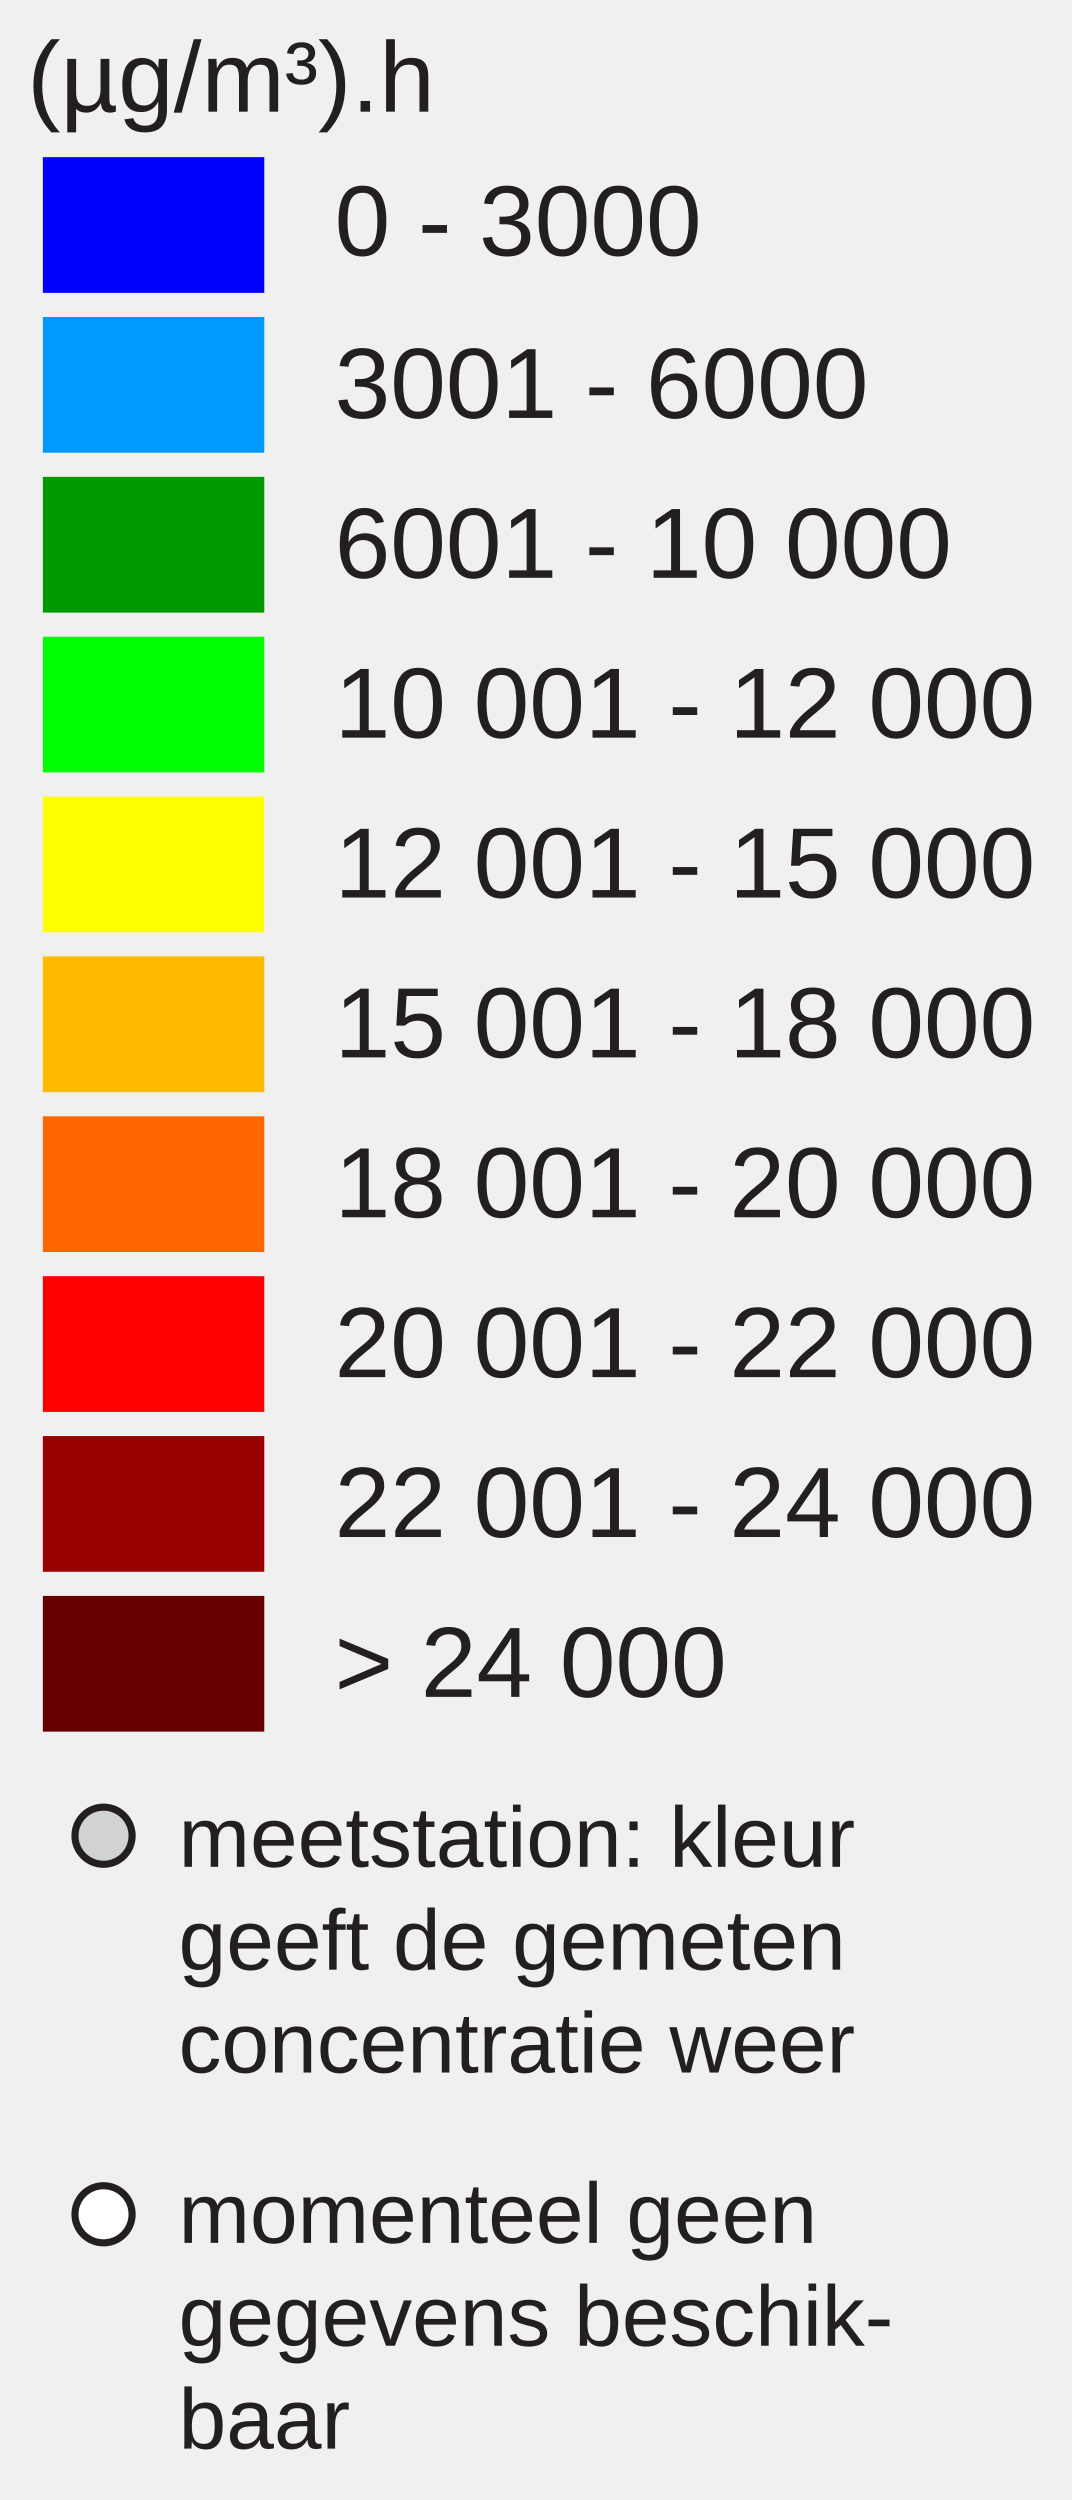
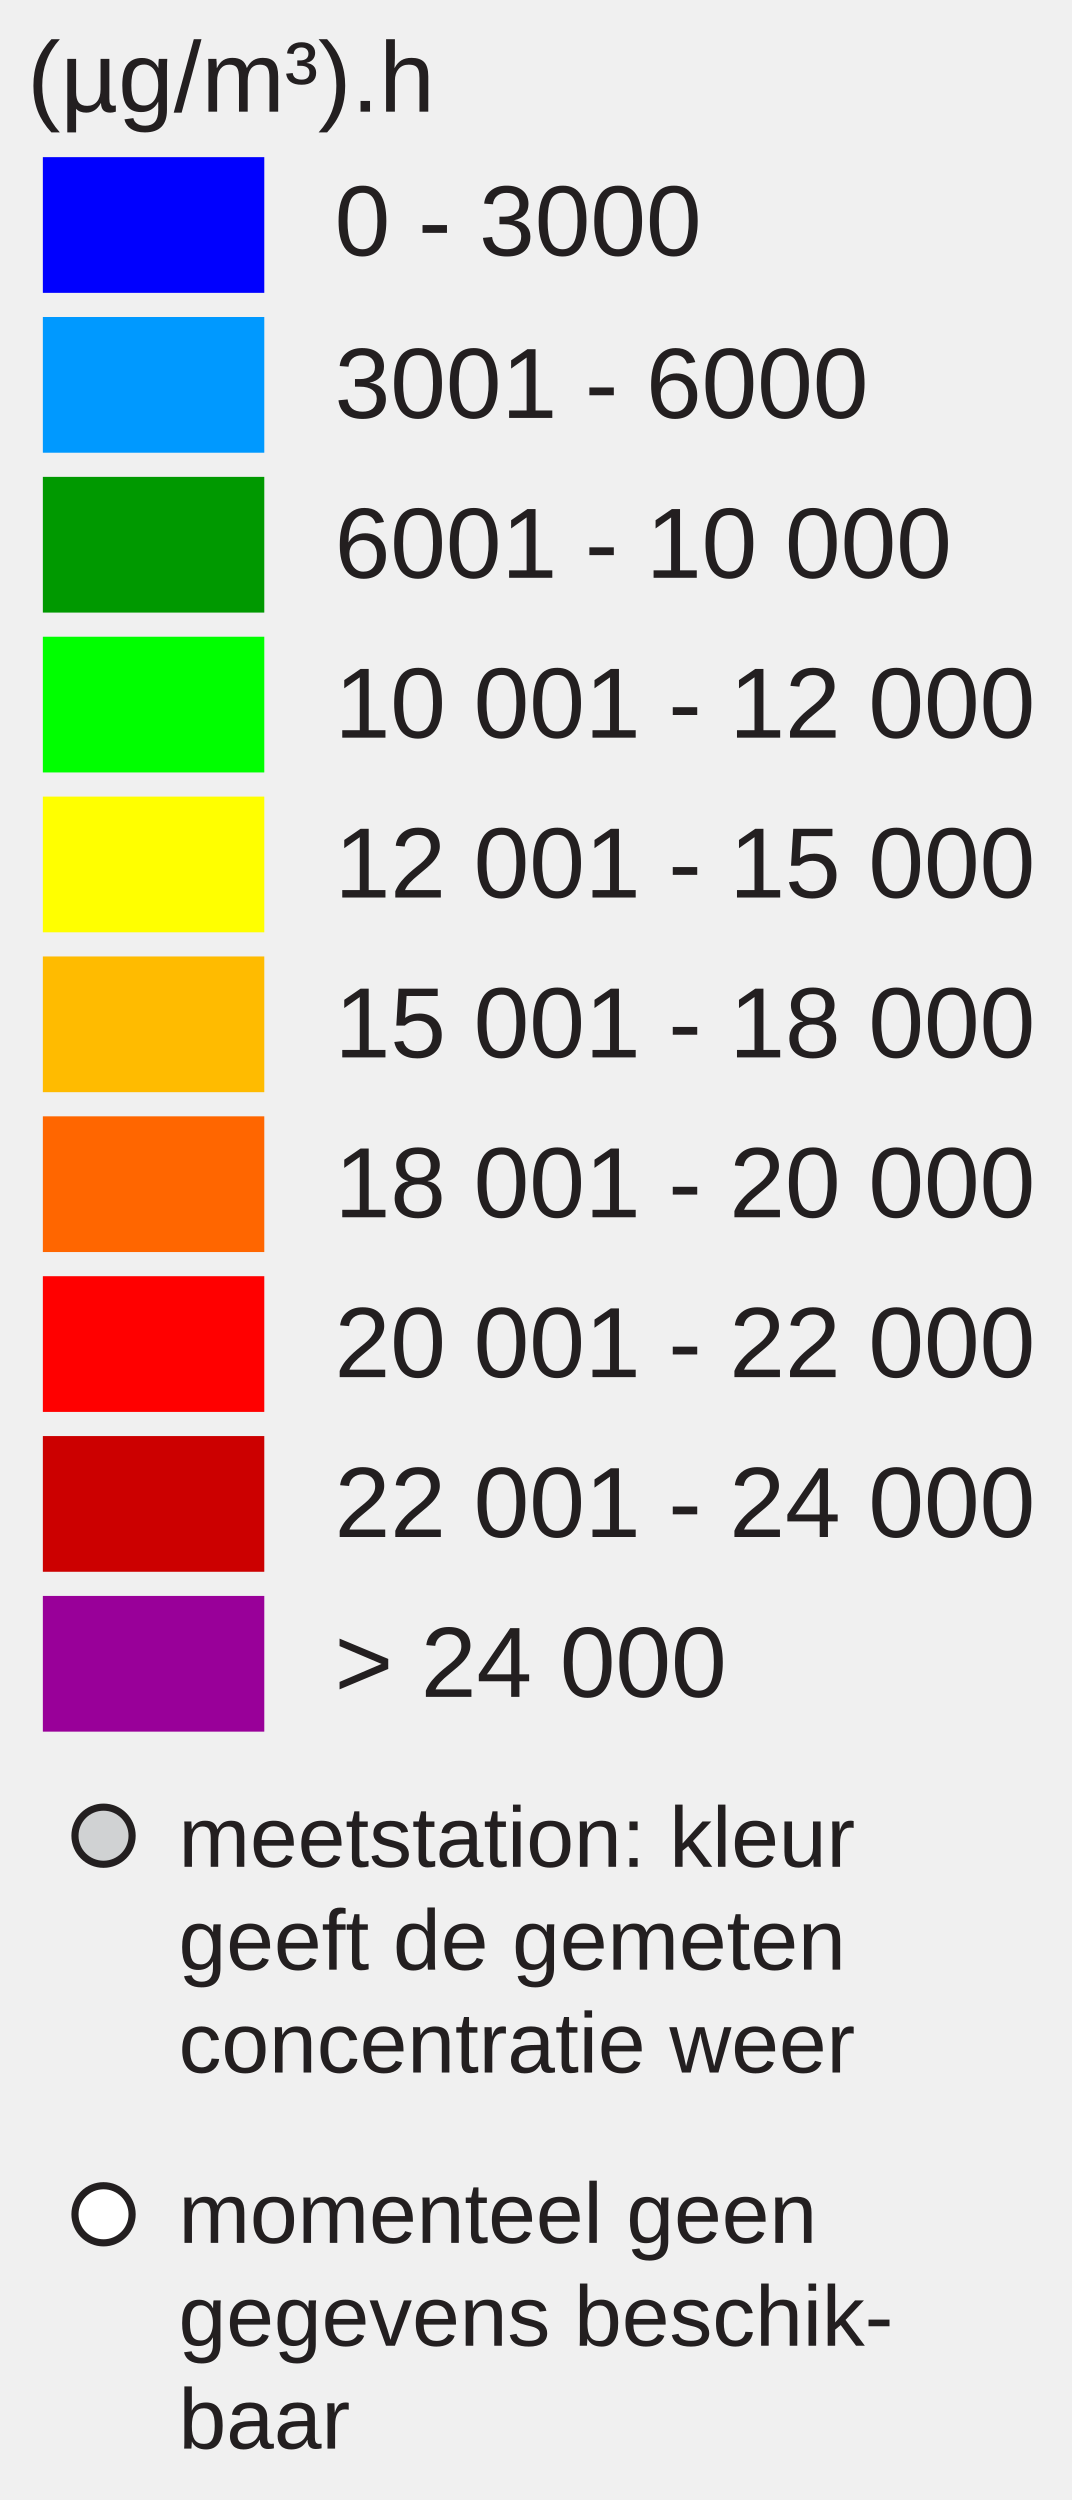
<svg xmlns="http://www.w3.org/2000/svg" version="1.1" id="Layer_1" x="0px" y="0px" width="150px" height="350px" viewBox="0 0 150 350" enable-background="new 0 0 150 350" xml:space="preserve">
  <rect x="6" y="22" fill="#0000FF" width="31" height="19" />
  <rect x="6" y="44.381" fill="#0099FF" width="31" height="19" />
  <rect x="6" y="66.762" fill="#009900" width="31" height="19" />
  <rect x="6" y="89.143" fill="#00FF00" width="31" height="19" />
  <rect x="6" y="111.524" fill="#FFFF00" width="31" height="19" />
  <rect x="6" y="133.905" fill="#FFBB00" width="31" height="19" />
  <rect x="6" y="156.286" fill="#FF6600" width="31" height="19" />
  <rect x="6" y="178.668" fill="#FF0000" width="31" height="19" />
-   <rect x="6" y="201.049" fill="#990000" width="31" height="19" />
-   <rect x="6" y="223.430" fill="#660000" width="31" height="19" />
+   <rect x="6" y="201.049" fill="#CC0000" width="31" height="19" />
+   <rect x="6" y="223.430" fill="#990099" width="31" height="19" />
  <text transform="matrix(1 0 0 1 46.853 35.7705)" fill="#231F20" font-family="Arial" font-size="14">0 - 3000</text>
  <text transform="matrix(1 0 0 1 46.853 58.5112)" fill="#231F20" font-family="Arial" font-size="14">3001 - 6000</text>
  <text transform="matrix(1 0 0 1 46.853 80.8926)" fill="#231F20" font-family="Arial" font-size="14">6001 - 10 000</text>
  <text transform="matrix(1 0 0 1 46.853 103.2734)" fill="#231F20" font-family="Arial" font-size="14">10 001 - 12 000</text>
  <text transform="matrix(1 0 0 1 46.853 125.6548)" fill="#231F20" font-family="Arial" font-size="14">12 001 - 15 000</text>
  <text transform="matrix(1 0 0 1 46.853 148.0352)" fill="#231F20" font-family="Arial" font-size="14">15 001 - 18 000</text>
  <text transform="matrix(1 0 0 1 46.853 170.417)" fill="#231F20" font-family="Arial" font-size="14">18 001 - 20 000</text>
  <text transform="matrix(1 0 0 1 46.853 192.7988)" fill="#231F20" font-family="Arial" font-size="14">20 001 - 22 000</text>
  <text transform="matrix(1 0 0 1 46.853 215.1797)" fill="#231F20" font-family="Arial" font-size="14">22 001 - 24 000</text>
  <text transform="matrix(1 0 0 1 46.853 237.5606)" fill="#231F20" font-family="Arial" font-size="14">&gt; 24 000</text>
  <text font-size="14" font-family="Arial" transform="translate(3.8027 15.631)" fill="#231F20">(µg/m³).h</text>
  <circle fill="#D0D2D3" stroke="#231F20" stroke-miterlimit="10" cx="14.495" cy="257" r="4" />
  <circle fill="#FFFFFF" stroke="#231F20" stroke-miterlimit="10" cx="14.495" cy="310" r="4" />
  <text font-size="12" font-family="Arial" transform="translate(25 261.35)" fill="#231F20">meetstation: kleur</text>
  <text font-size="12" font-family="Arial" transform="translate(25 275.75)" fill="#231F20">geeft de gemeten</text>
  <text font-size="12" font-family="Arial" transform="translate(25 290.15)" fill="#231F20">concentratie weer</text>
  <text font-size="12" font-family="Arial" transform="translate(25 314)" fill="#231F20">momenteel geen</text>
  <text font-size="12" font-family="Arial" transform="translate(25 328.4)" fill="#231F20">gegevens beschik-</text>
  <text font-size="12" font-family="Arial" transform="translate(25 342.8)" fill="#231F20">baar</text>
</svg>
